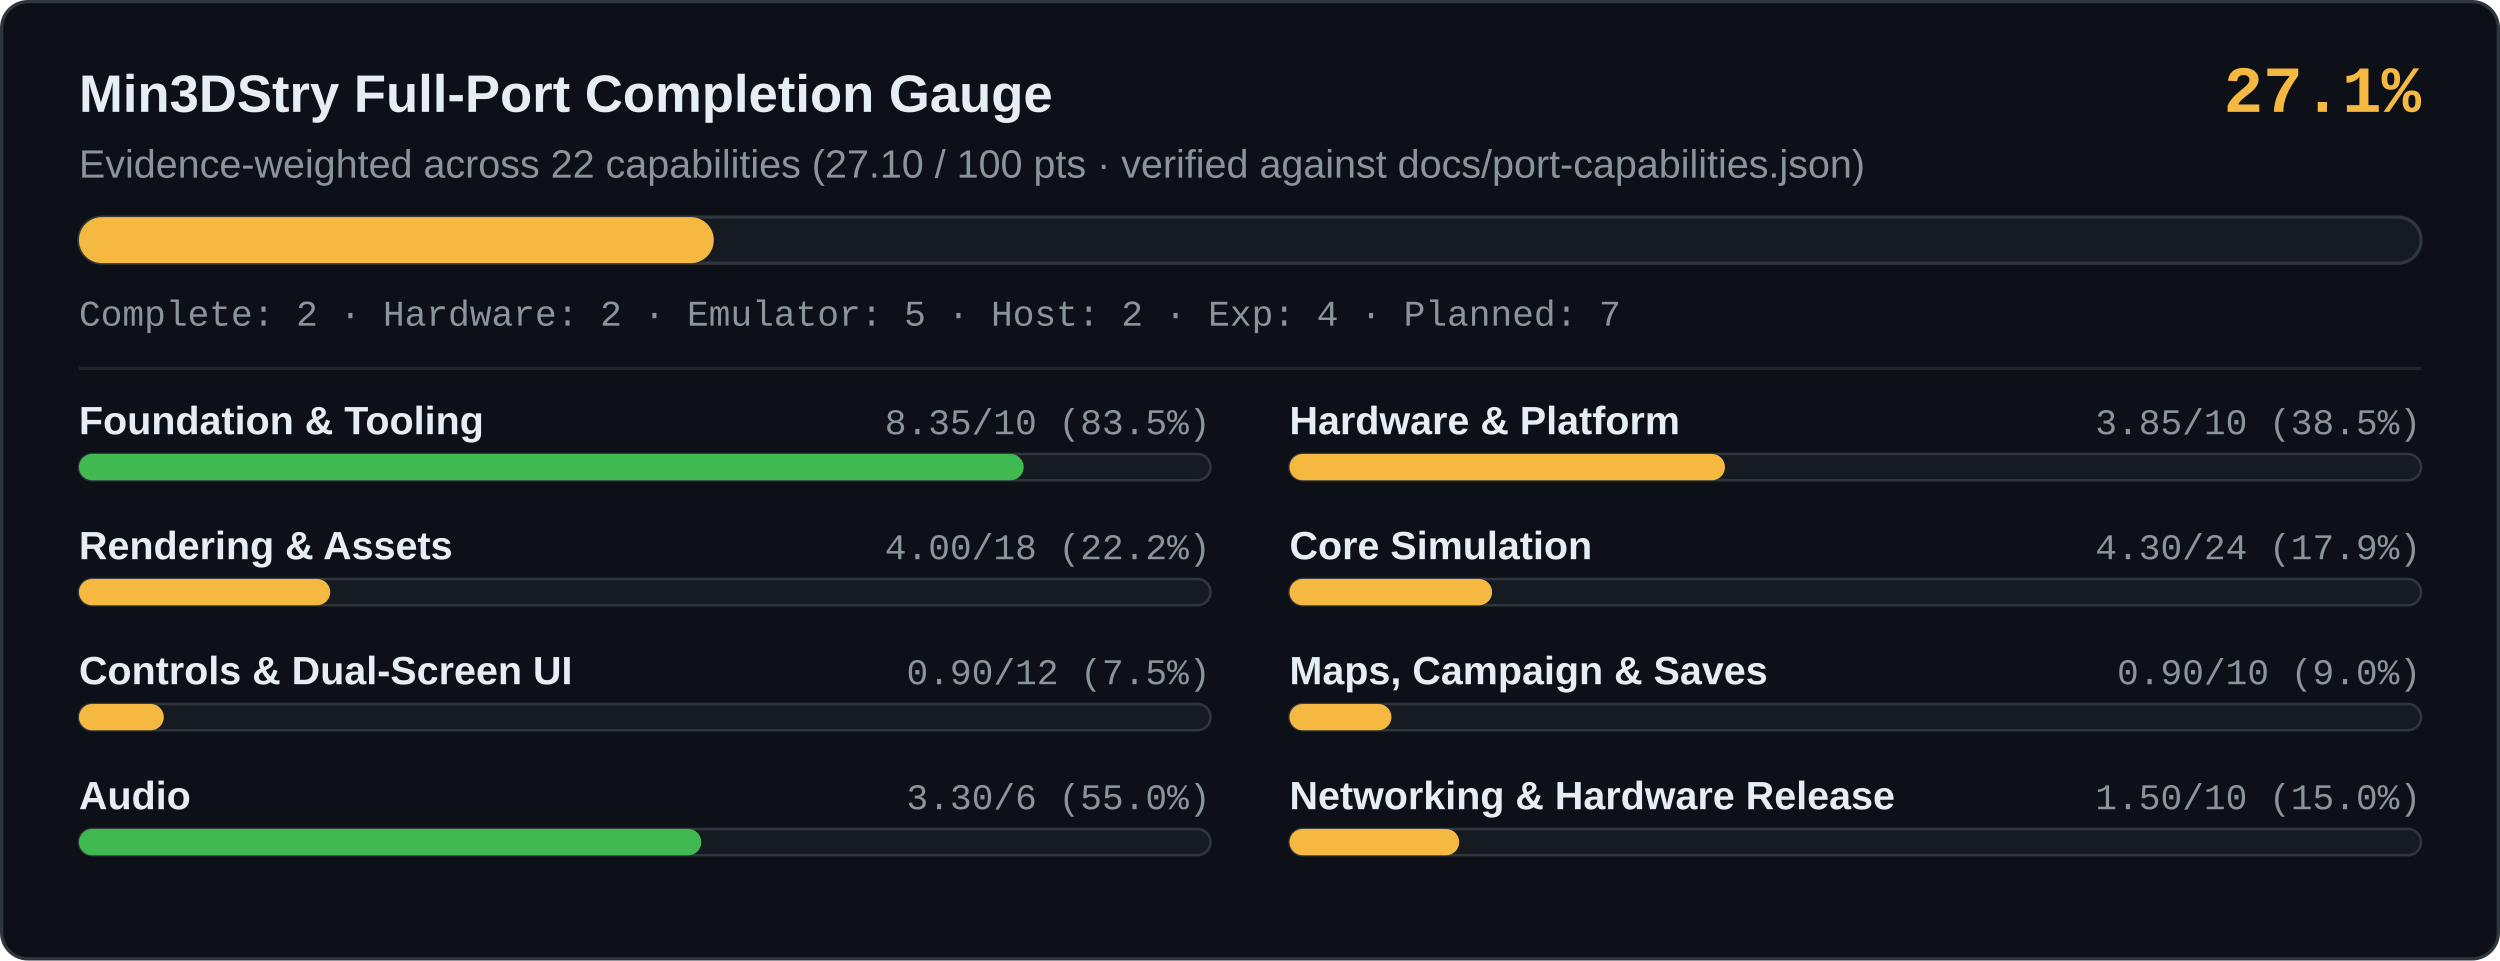
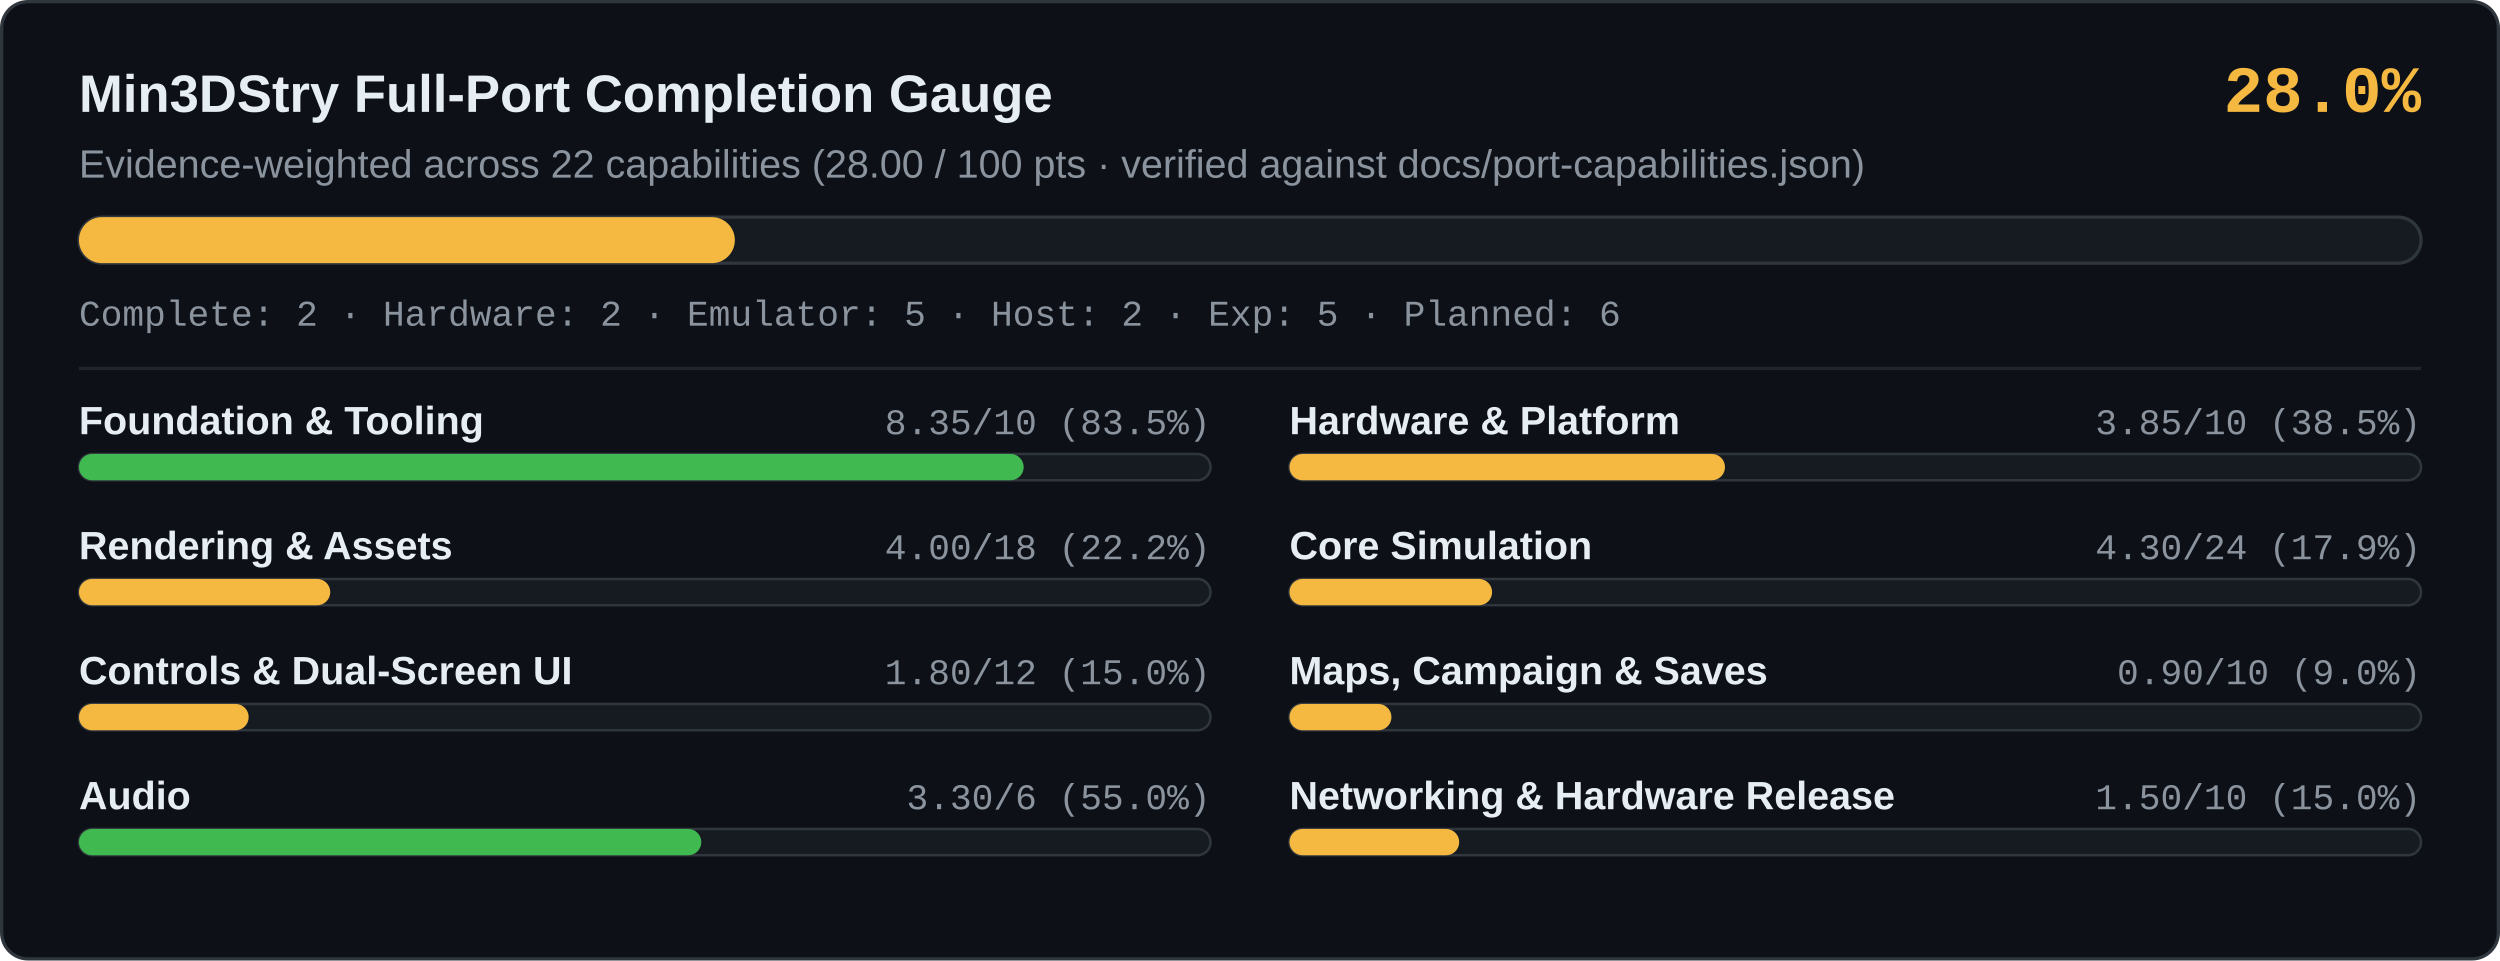
- <svg xmlns="http://www.w3.org/2000/svg" width="760" height="292" viewBox="0 0 760 292" role="img" aria-label="Min3DStry Port Completion 27.1%">
+ <svg xmlns="http://www.w3.org/2000/svg" width="760" height="292" viewBox="0 0 760 292" role="img" aria-label="Min3DStry Port Completion 28.0%">
  <rect x="0.5" y="0.5" width="759" height="291" rx="8" fill="#0d1117" stroke="#30363d" />
  <text x="24" y="34" fill="#e6edf3" font-family="Segoe UI, Ubuntu, Arial, sans-serif" font-size="16" font-weight="700">Min3DStry Full-Port Completion Gauge</text>
-   <text x="736" y="34" text-anchor="end" fill="#f5b841" font-family="Consolas, Liberation Mono, monospace" font-size="20" font-weight="700">27.1%</text>
-   <text x="24" y="54" fill="#8b949e" font-family="Segoe UI, Ubuntu, Arial, sans-serif" font-size="12">Evidence-weighted across 22 capabilities (27.10 / 100 pts · verified against docs/port-capabilities.json)</text>
+   <text x="736" y="34" text-anchor="end" fill="#f5b841" font-family="Consolas, Liberation Mono, monospace" font-size="20" font-weight="700">28.0%</text>
+   <text x="24" y="54" fill="#8b949e" font-family="Segoe UI, Ubuntu, Arial, sans-serif" font-size="12">Evidence-weighted across 22 capabilities (28.00 / 100 pts · verified against docs/port-capabilities.json)</text>
  <rect x="24" y="66" width="712" height="14" rx="7" fill="#161b22" stroke="#30363d" />
-   <rect x="24" y="66" width="193.0" height="14" rx="7" fill="#f5b841" />
-   <text x="24" y="99" fill="#8b949e" font-family="Consolas, Liberation Mono, monospace" font-size="11">Complete: 2  ·  Hardware: 2  ·  Emulator: 5  ·  Host: 2  ·  Exp: 4  ·  Planned: 7</text>
+   <rect x="24" y="66" width="199.4" height="14" rx="7" fill="#f5b841" />
+   <text x="24" y="99" fill="#8b949e" font-family="Consolas, Liberation Mono, monospace" font-size="11">Complete: 2  ·  Hardware: 2  ·  Emulator: 5  ·  Host: 2  ·  Exp: 5  ·  Planned: 6</text>
  <line x1="24" y1="112" x2="736" y2="112" stroke="#21262d" stroke-width="1" />
  <text x="24" y="132" fill="#e6edf3" font-family="Segoe UI, Ubuntu, Arial, sans-serif" font-size="12" font-weight="600">Foundation &amp; Tooling</text>
  <text x="368" y="132" text-anchor="end" fill="#8b949e" font-family="Consolas, Liberation Mono, monospace" font-size="11">8.35/10 (83.5%)</text>
  <rect x="24" y="138" width="344" height="8" rx="4" fill="#161b22" stroke="#30363d" stroke-width="0.75" />
  <rect x="24" y="138" width="287.2" height="8" rx="4" fill="#3fb950" />
  <text x="392" y="132" fill="#e6edf3" font-family="Segoe UI, Ubuntu, Arial, sans-serif" font-size="12" font-weight="600">Hardware &amp; Platform</text>
  <text x="736" y="132" text-anchor="end" fill="#8b949e" font-family="Consolas, Liberation Mono, monospace" font-size="11">3.85/10 (38.5%)</text>
  <rect x="392" y="138" width="344" height="8" rx="4" fill="#161b22" stroke="#30363d" stroke-width="0.75" />
  <rect x="392" y="138" width="132.4" height="8" rx="4" fill="#f5b841" />
  <text x="24" y="170" fill="#e6edf3" font-family="Segoe UI, Ubuntu, Arial, sans-serif" font-size="12" font-weight="600">Rendering &amp; Assets</text>
  <text x="368" y="170" text-anchor="end" fill="#8b949e" font-family="Consolas, Liberation Mono, monospace" font-size="11">4.00/18 (22.2%)</text>
  <rect x="24" y="176" width="344" height="8" rx="4" fill="#161b22" stroke="#30363d" stroke-width="0.75" />
  <rect x="24" y="176" width="76.4" height="8" rx="4" fill="#f5b841" />
  <text x="392" y="170" fill="#e6edf3" font-family="Segoe UI, Ubuntu, Arial, sans-serif" font-size="12" font-weight="600">Core Simulation</text>
  <text x="736" y="170" text-anchor="end" fill="#8b949e" font-family="Consolas, Liberation Mono, monospace" font-size="11">4.30/24 (17.9%)</text>
  <rect x="392" y="176" width="344" height="8" rx="4" fill="#161b22" stroke="#30363d" stroke-width="0.75" />
  <rect x="392" y="176" width="61.6" height="8" rx="4" fill="#f5b841" />
  <text x="24" y="208" fill="#e6edf3" font-family="Segoe UI, Ubuntu, Arial, sans-serif" font-size="12" font-weight="600">Controls &amp; Dual-Screen UI</text>
-   <text x="368" y="208" text-anchor="end" fill="#8b949e" font-family="Consolas, Liberation Mono, monospace" font-size="11">0.90/12 (7.5%)</text>
+   <text x="368" y="208" text-anchor="end" fill="#8b949e" font-family="Consolas, Liberation Mono, monospace" font-size="11">1.80/12 (15.0%)</text>
  <rect x="24" y="214" width="344" height="8" rx="4" fill="#161b22" stroke="#30363d" stroke-width="0.75" />
-   <rect x="24" y="214" width="25.8" height="8" rx="4" fill="#f5b841" />
+   <rect x="24" y="214" width="51.6" height="8" rx="4" fill="#f5b841" />
  <text x="392" y="208" fill="#e6edf3" font-family="Segoe UI, Ubuntu, Arial, sans-serif" font-size="12" font-weight="600">Maps, Campaign &amp; Saves</text>
  <text x="736" y="208" text-anchor="end" fill="#8b949e" font-family="Consolas, Liberation Mono, monospace" font-size="11">0.90/10 (9.0%)</text>
  <rect x="392" y="214" width="344" height="8" rx="4" fill="#161b22" stroke="#30363d" stroke-width="0.75" />
  <rect x="392" y="214" width="31.0" height="8" rx="4" fill="#f5b841" />
  <text x="24" y="246" fill="#e6edf3" font-family="Segoe UI, Ubuntu, Arial, sans-serif" font-size="12" font-weight="600">Audio</text>
  <text x="368" y="246" text-anchor="end" fill="#8b949e" font-family="Consolas, Liberation Mono, monospace" font-size="11">3.30/6 (55.0%)</text>
  <rect x="24" y="252" width="344" height="8" rx="4" fill="#161b22" stroke="#30363d" stroke-width="0.75" />
  <rect x="24" y="252" width="189.2" height="8" rx="4" fill="#3fb950" />
  <text x="392" y="246" fill="#e6edf3" font-family="Segoe UI, Ubuntu, Arial, sans-serif" font-size="12" font-weight="600">Networking &amp; Hardware Release</text>
  <text x="736" y="246" text-anchor="end" fill="#8b949e" font-family="Consolas, Liberation Mono, monospace" font-size="11">1.50/10 (15.0%)</text>
  <rect x="392" y="252" width="344" height="8" rx="4" fill="#161b22" stroke="#30363d" stroke-width="0.75" />
  <rect x="392" y="252" width="51.6" height="8" rx="4" fill="#f5b841" />
</svg>
